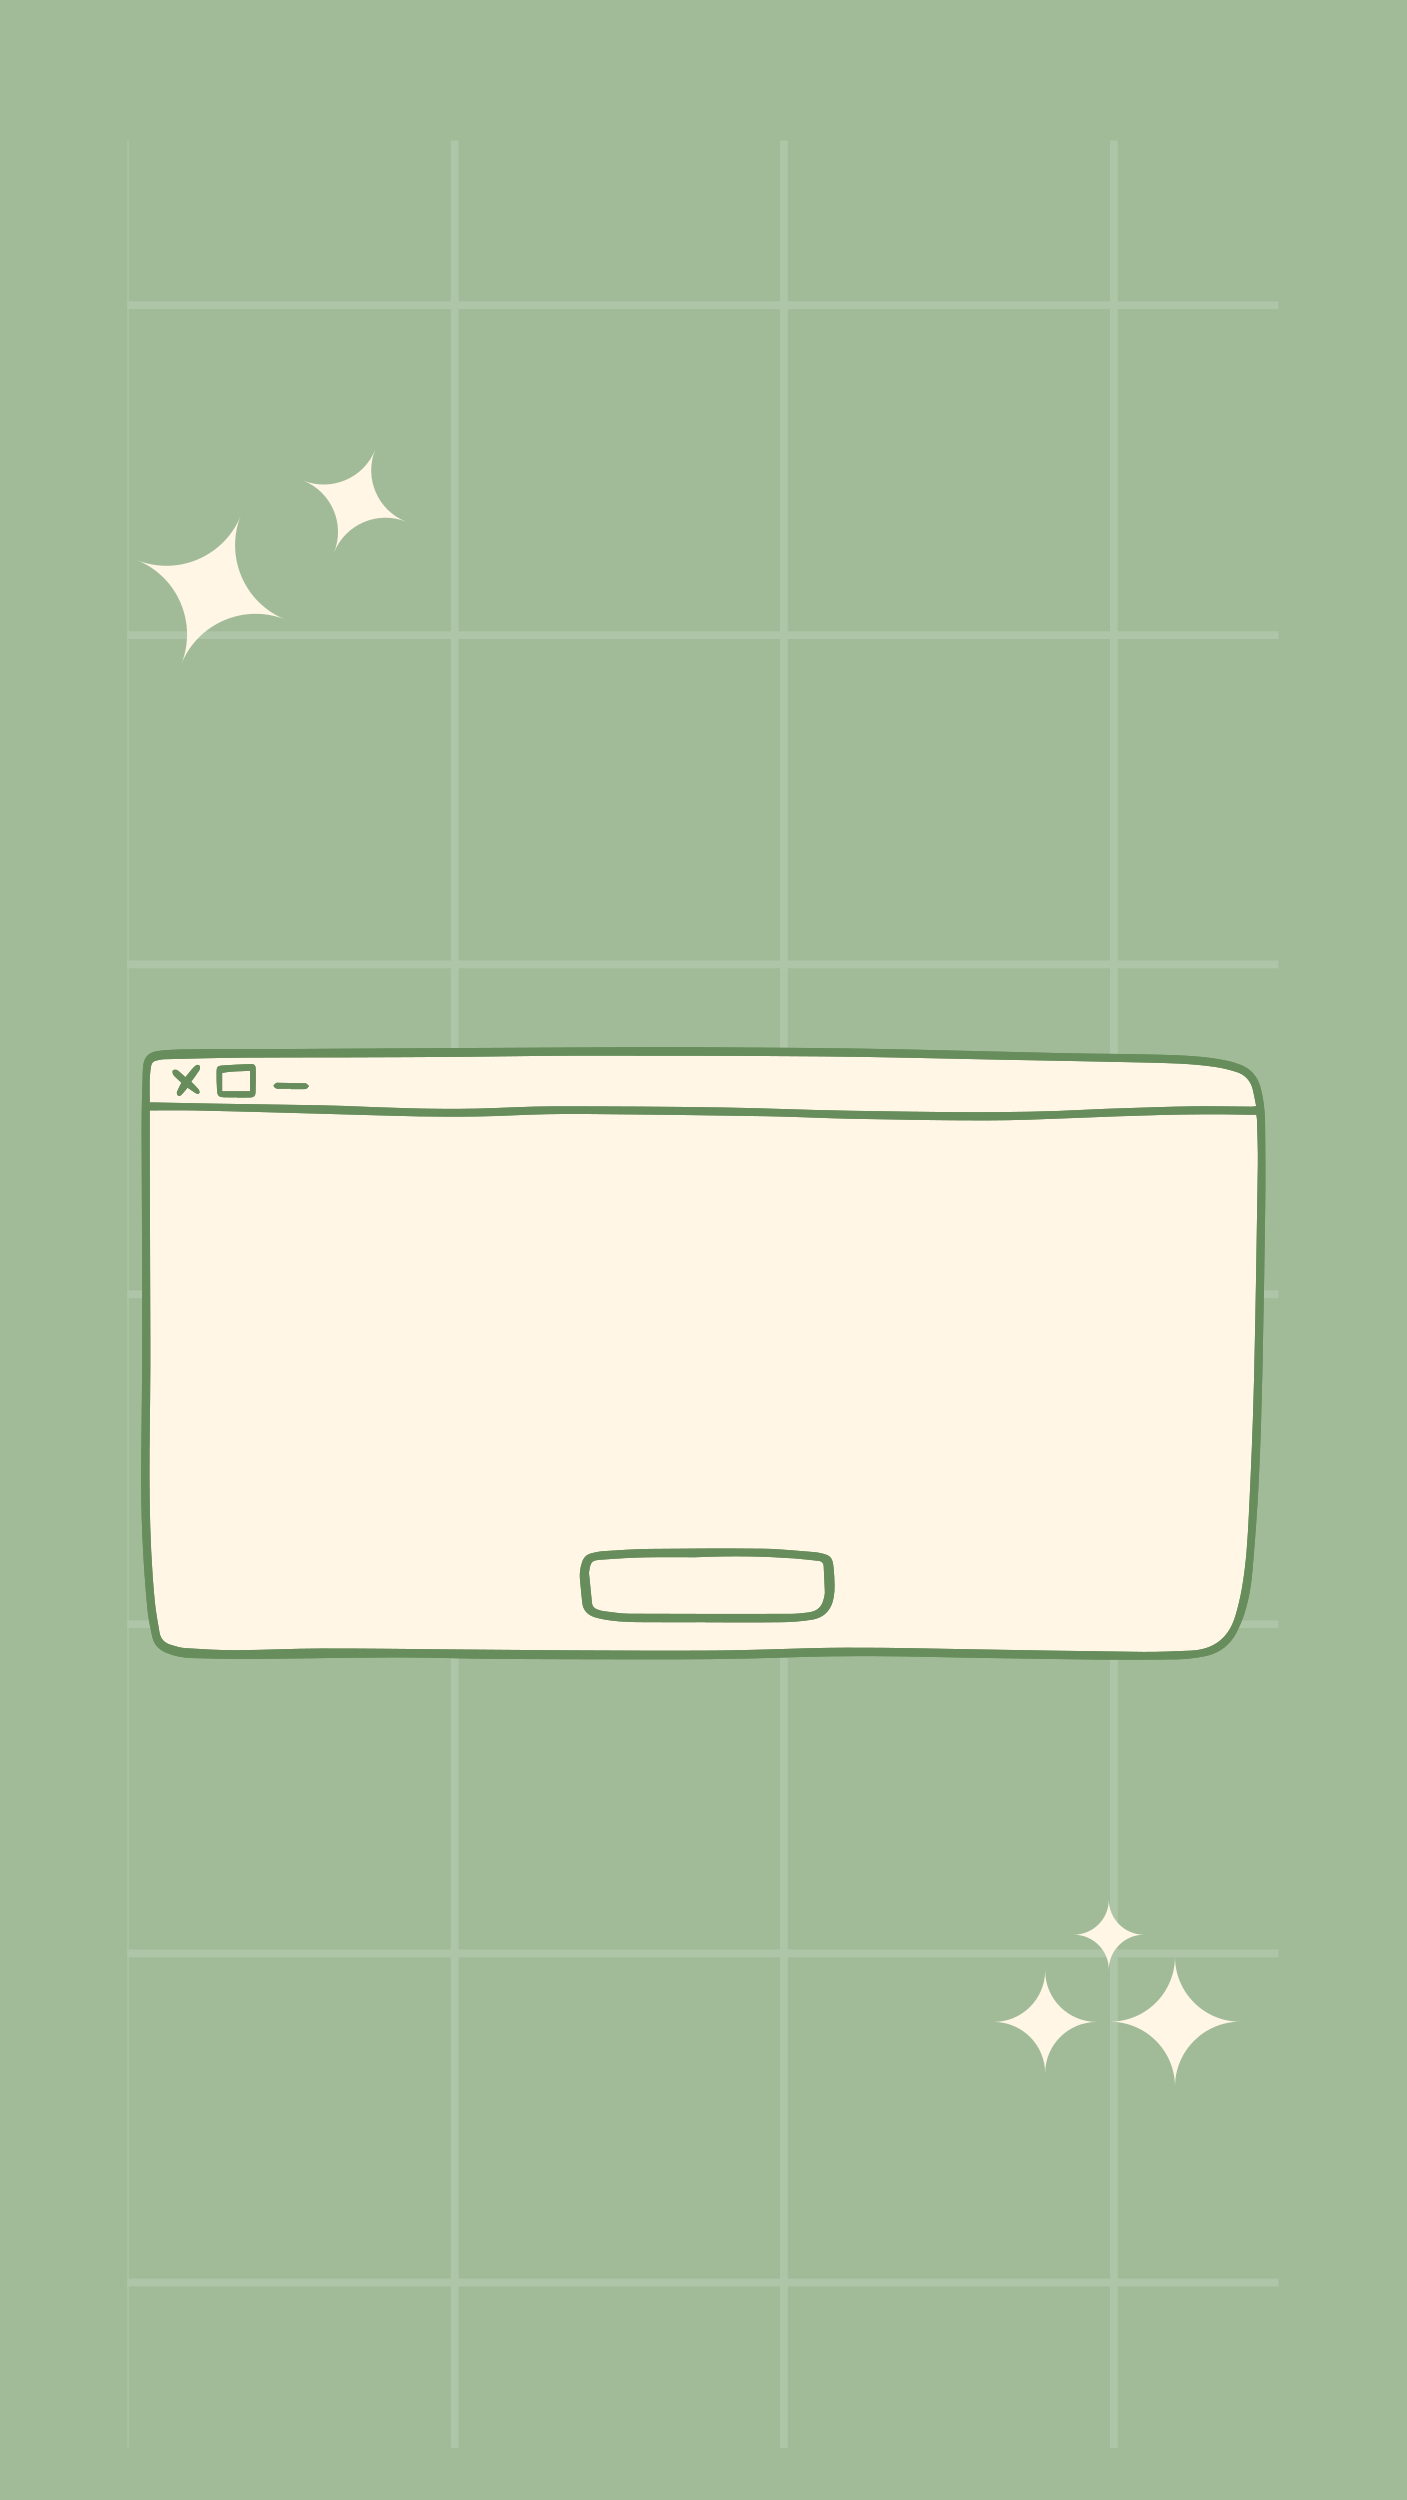
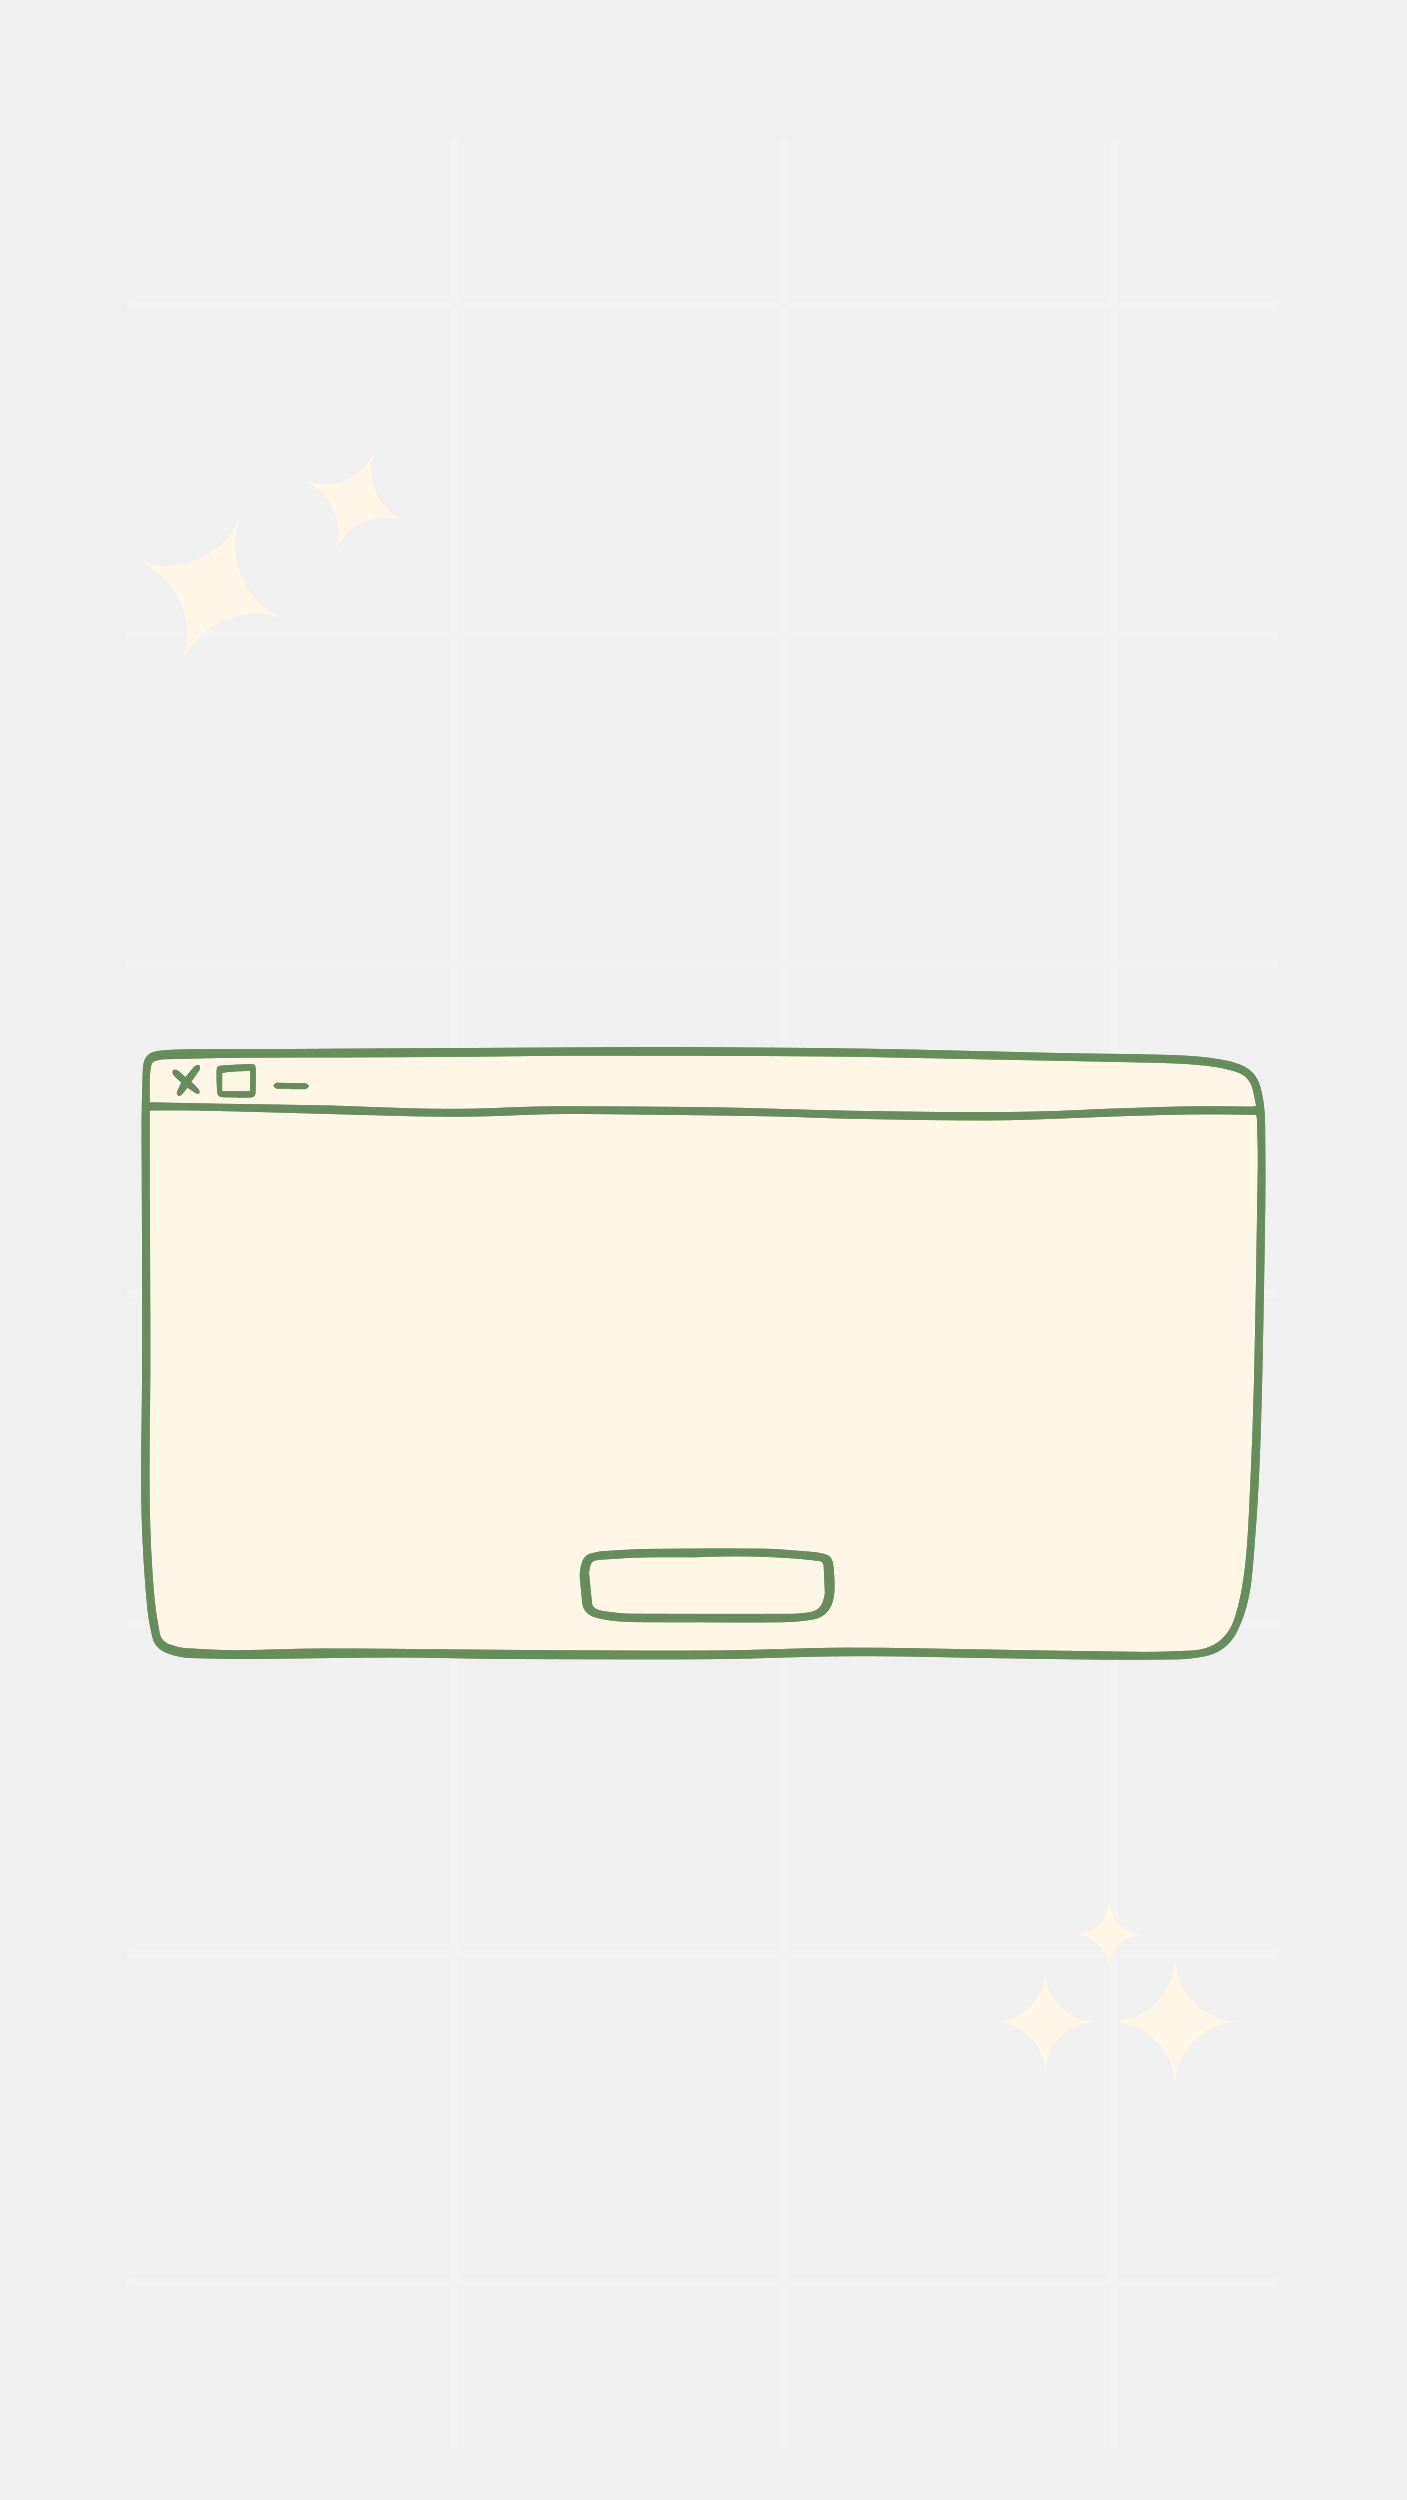
<svg xmlns="http://www.w3.org/2000/svg" width="1080" zoomAndPan="magnify" viewBox="0 0 810 1440" height="1920" preserveAspectRatio="xMidYMid meet" version="1.0">
  <defs>
-     <filter x="0%" y="0%" width="100%" height="100%" id="47840b6d92">
+     <filter x="0%" y="0%" width="100%" height="100%" id="846611d30c">
      <feColorMatrix values="0 0 0 0 1 0 0 0 0 1 0 0 0 0 1 0 0 0 1 0" color-interpolation-filters="sRGB" />
    </filter>
-     <mask id="0bb6b3ed61">
-       <g filter="url(#47840b6d92)">
+     <mask id="5d91967782">
+       <g filter="url(#846611d30c)">
        <rect x="-81" width="972" fill="#000000" y="-144" height="1728" fill-opacity="0.149" />
      </g>
    </mask>
-     <clipPath id="c22610f4de">
+     <clipPath id="c23e8f5b3f">
      <path d="M 73.379 1 L 75 1 L 75 1330 L 73.379 1330 Z M 73.379 1 " clip-rule="nonzero" />
    </clipPath>
-     <clipPath id="e2038e500c">
+     <clipPath id="0746a87d98">
      <path d="M 73.379 1232 L 736.371 1232 L 736.371 1237 L 73.379 1237 Z M 73.379 1232 " clip-rule="nonzero" />
    </clipPath>
-     <clipPath id="816280bc2a">
+     <clipPath id="cbad133ae3">
      <path d="M 73.379 1042 L 736.371 1042 L 736.371 1048 L 73.379 1048 Z M 73.379 1042 " clip-rule="nonzero" />
    </clipPath>
-     <clipPath id="e4e8a0d5c0">
+     <clipPath id="cb3c110dfe">
      <path d="M 73.379 853 L 736.371 853 L 736.371 858 L 73.379 858 Z M 73.379 853 " clip-rule="nonzero" />
    </clipPath>
-     <clipPath id="ab3c03163f">
+     <clipPath id="4092e0be6d">
      <path d="M 73.379 663 L 736.371 663 L 736.371 668 L 73.379 668 Z M 73.379 663 " clip-rule="nonzero" />
    </clipPath>
-     <clipPath id="cde68f8868">
+     <clipPath id="c79f688c7a">
      <path d="M 73.379 473 L 736.371 473 L 736.371 478 L 73.379 478 Z M 73.379 473 " clip-rule="nonzero" />
    </clipPath>
-     <clipPath id="49e0fdf13d">
+     <clipPath id="0bde2231e5">
      <path d="M 73.379 283 L 736.371 283 L 736.371 289 L 73.379 289 Z M 73.379 283 " clip-rule="nonzero" />
    </clipPath>
-     <clipPath id="327e083d1b">
+     <clipPath id="7713ea67af">
      <path d="M 73.379 93 L 736.371 93 L 736.371 99 L 73.379 99 Z M 73.379 93 " clip-rule="nonzero" />
    </clipPath>
-     <clipPath id="6d788ed3b7">
+     <clipPath id="fafd6fda7a">
      <rect x="0" width="737" y="0" height="1330" />
    </clipPath>
-     <clipPath id="7eb0b23d2c">
+     <clipPath id="58fb8c848f">
      <path d="M 174 259 L 234 259 L 234 319 L 174 319 Z M 174 259 " clip-rule="nonzero" />
    </clipPath>
-     <clipPath id="d0fd9b87b2">
+     <clipPath id="17c890b3a8">
      <path d="M 186.512 247.215 L 245.695 270.906 L 222.004 330.09 L 162.82 306.398 Z M 186.512 247.215 " clip-rule="nonzero" />
    </clipPath>
-     <clipPath id="4ff3463bdf">
+     <clipPath id="ed10fd2a09">
      <path d="M 186.512 247.215 L 245.695 270.906 L 222.004 330.09 L 162.82 306.398 Z M 186.512 247.215 " clip-rule="nonzero" />
    </clipPath>
-     <clipPath id="71a91f3011">
+     <clipPath id="55355e278f">
      <path d="M 78 296 L 165 296 L 165 383 L 78 383 Z M 78 296 " clip-rule="nonzero" />
    </clipPath>
-     <clipPath id="c0c99f5ac8">
+     <clipPath id="575a94eea7">
      <path d="M 95.898 279.77 L 181.539 314.051 L 147.258 399.695 L 61.613 365.41 Z M 95.898 279.77 " clip-rule="nonzero" />
    </clipPath>
-     <clipPath id="975f230f6b">
+     <clipPath id="3fd7dda331">
      <path d="M 95.898 279.77 L 181.539 314.051 L 147.258 399.695 L 61.613 365.41 Z M 95.898 279.77 " clip-rule="nonzero" />
    </clipPath>
-     <clipPath id="d3a3e56e65">
+     <clipPath id="ed0b2ae7e4">
      <path d="M 618.445 1094.133 L 658.945 1094.133 L 658.945 1134.633 L 618.445 1134.633 Z M 618.445 1094.133 " clip-rule="nonzero" />
    </clipPath>
-     <clipPath id="4629e776e0">
+     <clipPath id="6ce1871241">
      <path d="M 639.297 1127 L 714.297 1127 L 714.297 1202 L 639.297 1202 Z M 639.297 1127 " clip-rule="nonzero" />
    </clipPath>
-     <clipPath id="a79dfa6714">
+     <clipPath id="9dc1226366">
      <path d="M 572.379 1135.004 L 631.629 1135.004 L 631.629 1194.254 L 572.379 1194.254 Z M 572.379 1135.004 " clip-rule="nonzero" />
    </clipPath>
-     <clipPath id="bb278b17a0">
+     <clipPath id="dddb017119">
      <path d="M 81 603 L 729 603 L 729 956.211 L 81 956.211 Z M 81 603 " clip-rule="nonzero" />
    </clipPath>
-     <clipPath id="07ec77b521">
+     <clipPath id="0dbc51232e">
      <path d="M 81 603 L 729 603 L 729 956.211 L 81 956.211 Z M 81 603 " clip-rule="nonzero" />
    </clipPath>
  </defs>
-   <rect x="-81" width="972" fill="#ffffff" y="-144" height="1728" fill-opacity="1" />
-   <rect x="-81" width="972" fill="#a1bb99" y="-144" height="1728" fill-opacity="1" />
-   <g mask="url(#0bb6b3ed61)">
+   <g mask="url(#5d91967782)">
    <g transform="matrix(1, 0, 0, 1, 0, 80)">
-       <g clip-path="url(#6d788ed3b7)">
+       <g clip-path="url(#fafd6fda7a)">
        <path fill="#ffffff" d="M 639.355 1 L 643.785 1 L 643.785 1330 L 639.355 1330 Z M 639.355 1 " fill-opacity="1" fill-rule="nonzero" />
        <path fill="#ffffff" d="M 449.309 1 L 453.738 1 L 453.738 1330 L 449.309 1330 Z M 449.309 1 " fill-opacity="1" fill-rule="nonzero" />
        <path fill="#ffffff" d="M 259.703 1 L 264.137 1 L 264.137 1330 L 259.703 1330 Z M 259.703 1 " fill-opacity="1" fill-rule="nonzero" />
-         <g clip-path="url(#c22610f4de)">
+         <g clip-path="url(#c23e8f5b3f)">
          <path fill="#ffffff" d="M 69.656 1 L 74.09 1 L 74.09 1330 L 69.656 1330 Z M 69.656 1 " fill-opacity="1" fill-rule="nonzero" />
        </g>
-         <g clip-path="url(#e2038e500c)">
+         <g clip-path="url(#0746a87d98)">
          <path fill="#ffffff" d="M -592.629 1232.539 L 736.371 1232.539 L 736.371 1236.969 L -592.629 1236.969 Z M -592.629 1232.539 " fill-opacity="1" fill-rule="nonzero" />
        </g>
-         <g clip-path="url(#816280bc2a)">
+         <g clip-path="url(#cbad133ae3)">
          <path fill="#ffffff" d="M -592.629 1042.938 L 736.371 1042.938 L 736.371 1047.367 L -592.629 1047.367 Z M -592.629 1042.938 " fill-opacity="1" fill-rule="nonzero" />
        </g>
-         <g clip-path="url(#e4e8a0d5c0)">
+         <g clip-path="url(#cb3c110dfe)">
          <path fill="#ffffff" d="M -592.629 853.332 L 736.371 853.332 L 736.371 857.762 L -592.629 857.762 Z M -592.629 853.332 " fill-opacity="1" fill-rule="nonzero" />
        </g>
-         <g clip-path="url(#ab3c03163f)">
+         <g clip-path="url(#4092e0be6d)">
          <path fill="#ffffff" d="M -592.629 663.285 L 736.371 663.285 L 736.371 667.715 L -592.629 667.715 Z M -592.629 663.285 " fill-opacity="1" fill-rule="nonzero" />
        </g>
-         <g clip-path="url(#cde68f8868)">
+         <g clip-path="url(#c79f688c7a)">
          <path fill="#ffffff" d="M -592.629 473.238 L 736.371 473.238 L 736.371 477.668 L -592.629 477.668 Z M -592.629 473.238 " fill-opacity="1" fill-rule="nonzero" />
        </g>
-         <g clip-path="url(#49e0fdf13d)">
+         <g clip-path="url(#0bde2231e5)">
          <path fill="#ffffff" d="M -592.629 283.633 L 736.371 283.633 L 736.371 288.062 L -592.629 288.062 Z M -592.629 283.633 " fill-opacity="1" fill-rule="nonzero" />
        </g>
-         <g clip-path="url(#327e083d1b)">
+         <g clip-path="url(#7713ea67af)">
          <path fill="#ffffff" d="M -592.629 93.586 L 736.371 93.586 L 736.371 98.016 L -592.629 98.016 Z M -592.629 93.586 " fill-opacity="1" fill-rule="nonzero" />
        </g>
      </g>
    </g>
  </g>
-   <g clip-path="url(#7eb0b23d2c)">
-     <g clip-path="url(#d0fd9b87b2)">
-       <g clip-path="url(#4ff3463bdf)">
+   <g clip-path="url(#58fb8c848f)">
+     <g clip-path="url(#17c890b3a8)">
+       <g clip-path="url(#ed10fd2a09)">
        <path fill="#fff6e5" d="M 216.102 259.059 C 209.562 275.402 191.008 283.348 174.664 276.805 C 191.008 283.348 198.953 301.902 192.41 318.246 C 198.953 301.902 217.508 293.957 233.848 300.496 C 217.508 293.957 209.562 275.402 216.102 259.059 Z M 216.102 259.059 " fill-opacity="1" fill-rule="nonzero" />
      </g>
    </g>
  </g>
-   <g clip-path="url(#71a91f3011)">
-     <g clip-path="url(#c0c99f5ac8)">
-       <g clip-path="url(#975f230f6b)">
+   <g clip-path="url(#55355e278f)">
+     <g clip-path="url(#575a94eea7)">
+       <g clip-path="url(#3fd7dda331)">
        <path fill="#fff6e5" d="M 138.719 296.91 C 129.254 320.562 102.406 332.059 78.758 322.59 C 102.406 332.059 113.902 358.906 104.434 382.555 C 113.902 358.906 140.75 347.406 164.398 356.875 C 140.75 347.406 129.254 320.562 138.719 296.91 Z M 138.719 296.91 " fill-opacity="1" fill-rule="nonzero" />
      </g>
    </g>
  </g>
-   <g clip-path="url(#d3a3e56e65)">
+   <g clip-path="url(#ed0b2ae7e4)">
    <path fill="#fff6e5" d="M 638.695 1094.133 C 638.695 1105.316 629.629 1114.383 618.445 1114.383 C 629.629 1114.383 638.695 1123.449 638.695 1134.633 C 638.695 1123.449 647.762 1114.383 658.945 1114.383 C 647.762 1114.383 638.695 1105.316 638.695 1094.133 Z M 638.695 1094.133 " fill-opacity="1" fill-rule="nonzero" />
  </g>
-   <g clip-path="url(#4629e776e0)">
+   <g clip-path="url(#6ce1871241)">
    <path fill="#fff6e5" d="M 676.797 1127 C 676.797 1147.711 660.008 1164.5 639.297 1164.5 C 660.008 1164.5 676.797 1181.289 676.797 1202 C 676.797 1181.289 693.586 1164.5 714.297 1164.5 C 693.586 1164.5 676.797 1147.711 676.797 1127 Z M 676.797 1127 " fill-opacity="1" fill-rule="nonzero" />
  </g>
-   <g clip-path="url(#a79dfa6714)">
+   <g clip-path="url(#9dc1226366)">
    <path fill="#fff6e5" d="M 602.004 1135.004 C 602.004 1151.363 588.742 1164.629 572.379 1164.629 C 588.742 1164.629 602.004 1177.895 602.004 1194.254 C 602.004 1177.891 615.27 1164.629 631.629 1164.629 C 615.27 1164.629 602.004 1151.363 602.004 1135.004 Z M 602.004 1135.004 " fill-opacity="1" fill-rule="nonzero" />
  </g>
-   <g clip-path="url(#bb278b17a0)">
+   <g clip-path="url(#dddb017119)">
    <path fill="#688d5c" d="M 86.246 639.59 C 95.07 639.59 103.449 639.453 111.824 639.617 C 128.383 639.938 144.934 640.402 161.488 640.848 C 182.062 641.402 202.637 641.965 223.207 642.59 C 247.102 643.312 270.98 643.574 294.879 642.461 C 308.699 641.816 322.555 641.539 336.387 641.641 C 371.523 641.898 406.66 642.363 441.789 642.945 C 458.23 643.215 474.656 644.109 491.098 644.418 C 516.645 644.898 542.199 645.375 567.75 645.363 C 584.66 645.352 601.574 644.645 618.477 643.969 C 651.812 642.637 685.141 641.309 718.516 642.07 C 720.152 642.109 721.789 642.074 723.641 642.074 C 723.781 643.102 723.996 644.004 724.016 644.906 C 724.215 653.535 724.645 662.164 724.512 670.789 C 723.883 712.402 723.285 754.02 722.297 795.625 C 721.691 821.152 720.59 846.672 719.352 872.176 C 718.648 886.688 717.805 901.23 715.215 915.57 C 714.273 920.785 713.023 925.977 711.484 931.051 C 707.625 943.781 698.82 950.301 685.57 950.781 C 676.473 951.113 667.363 951.609 658.266 951.5 C 621.832 951.055 585.402 950.473 548.969 949.801 C 521.527 949.297 494.09 948.66 466.645 949.367 C 448.316 949.84 429.984 950.582 411.652 950.711 C 384.207 950.906 356.762 950.723 329.312 950.594 C 304.828 950.477 280.34 950.211 255.852 950.02 C 232.195 949.832 208.535 949.465 184.879 949.531 C 168.559 949.578 152.238 950.445 135.914 950.52 C 126.117 950.566 116.305 949.918 106.516 949.32 C 103.734 949.152 100.977 948.18 98.266 947.375 C 94.816 946.352 92.52 944.023 91.906 940.438 C 90.871 934.391 89.727 928.34 89.137 922.242 C 85.426 883.68 85.977 845.02 86.457 806.352 C 86.758 782 86.512 757.641 86.469 733.281 C 86.422 707.98 86.32 682.676 86.25 657.375 C 86.23 651.477 86.246 645.582 86.246 639.59 Z M 406.289 934.398 C 406.289 934.418 406.289 934.441 406.289 934.465 C 420.945 934.465 435.605 934.594 450.262 934.398 C 456.031 934.324 461.848 933.879 467.539 932.965 C 474.816 931.797 478.934 927.305 480.203 920.02 C 480.586 917.82 480.754 915.555 480.723 913.32 C 480.672 909.898 480.48 906.469 480.145 903.062 C 479.539 896.934 478.395 895.773 472.219 894.512 C 471.293 894.32 470.359 894.125 469.422 894.055 C 459.406 893.34 449.391 892.176 439.363 892.055 C 417.617 891.793 395.863 891.957 374.113 892.184 C 365.375 892.273 356.641 892.906 347.91 893.449 C 345.34 893.609 342.754 894.129 340.266 894.816 C 337.758 895.508 336.156 897.219 335.266 899.844 C 334.215 902.945 333.762 906.047 334.02 909.25 C 334.391 913.84 334.926 918.418 335.363 923.004 C 335.785 927.41 338.301 930.078 342.355 931.457 C 343.473 931.836 344.625 932.109 345.777 932.359 C 352.98 933.922 360.309 934.285 367.633 934.359 C 380.516 934.492 393.402 934.398 406.289 934.398 Z M 86.262 635.031 C 86.25 627.734 85.824 620.91 87.008 614.121 C 87.301 612.441 88.215 611.285 89.895 610.914 C 91.504 610.562 93.141 610.156 94.77 610.117 C 109.906 609.758 125.043 609.332 140.18 609.203 C 160.289 609.027 180.402 609.125 200.512 609.051 C 223.109 608.973 245.707 608.887 268.301 608.707 C 290.066 608.539 311.836 608.055 333.602 608.055 C 380.215 608.055 426.832 608.078 473.445 608.48 C 507.039 608.77 540.629 609.688 574.223 610.332 C 602.02 610.863 629.816 611.344 657.609 611.973 C 671.676 612.293 685.773 612.492 699.734 614.523 C 703.918 615.133 708.086 616.156 712.129 617.418 C 717.238 619.012 720.496 622.625 721.695 627.91 C 722.371 630.883 722.906 633.891 723.551 637.113 C 722.496 637.262 721.84 637.441 721.188 637.438 C 709.828 637.371 698.469 637.102 687.113 637.246 C 673.988 637.414 660.867 637.922 647.746 638.328 C 640.891 638.539 634.027 638.758 627.18 639.125 C 581.648 641.566 536.102 640.48 490.562 639.816 C 465.723 639.457 440.895 638.273 416.059 637.906 C 383.645 637.43 351.227 637.223 318.812 637.25 C 304.148 637.262 289.488 638.219 274.824 638.551 C 249.023 639.141 223.25 638.031 197.48 636.992 C 189.207 636.66 180.922 636.613 172.645 636.477 C 156.203 636.203 139.762 635.973 123.32 635.691 C 112.203 635.5 101.086 635.25 89.965 635.035 C 88.914 635.016 87.863 635.031 86.262 635.031 Z M 136.332 632.074 C 136.332 632.113 136.332 632.152 136.332 632.195 C 138.809 632.195 141.289 632.254 143.762 632.176 C 146.227 632.102 147.109 631.41 147.191 629.102 C 147.348 624.625 147.375 620.141 147.285 615.664 C 147.242 613.59 146.488 612.844 144.402 612.902 C 138.867 613.066 133.332 613.324 127.812 613.754 C 125.348 613.945 124.766 614.684 124.734 617.188 C 124.695 620.836 124.77 624.496 125.023 628.137 C 125.242 631.293 125.98 631.898 129.254 632.051 C 131.609 632.16 133.973 632.074 136.332 632.074 Z M 104.473 623.645 C 103.449 625.754 102.512 627.402 101.883 629.16 C 101.688 629.711 102.16 630.727 102.645 631.203 C 102.883 631.434 104.051 631.121 104.453 630.715 C 105.684 629.469 106.746 628.055 108.027 626.523 C 109.535 627.539 110.977 628.523 112.434 629.484 C 113.246 630.016 114.254 630.57 114.867 629.492 C 115.129 629.023 114.742 627.898 114.301 627.371 C 113.039 625.875 111.598 624.535 110.148 623.047 C 111.824 620.719 113.418 618.68 114.789 616.496 C 115.207 615.832 115.402 614.516 115.02 613.973 C 114.273 612.906 113.086 613.406 112.238 614.137 C 111.441 614.824 110.75 615.641 110.066 616.445 C 109.012 617.68 108.008 618.953 106.789 620.445 C 105.094 618.945 103.707 617.516 102.102 616.395 C 101.531 615.996 100.328 616.109 99.641 616.449 C 99.32 616.605 99.336 617.945 99.586 618.602 C 99.859 619.328 100.539 619.93 101.117 620.504 C 102.191 621.57 103.32 622.574 104.473 623.645 Z M 167.586 627.129 C 167.586 627.203 167.586 627.277 167.586 627.352 C 169.586 627.352 171.586 627.367 173.586 627.348 C 174.523 627.336 175.531 627.441 176.379 627.137 C 177.023 626.906 177.461 626.105 177.992 625.559 C 177.445 625.051 176.934 624.496 176.328 624.062 C 176.086 623.891 175.645 623.977 175.289 623.973 C 170.348 623.875 165.406 623.777 160.461 623.691 C 159.992 623.68 159.41 623.574 159.078 623.801 C 158.465 624.227 157.555 624.887 157.586 625.402 C 157.617 625.973 158.484 626.66 159.141 626.977 C 159.727 627.258 160.523 627.121 161.23 627.125 C 163.348 627.141 165.465 627.129 167.586 627.129 Z M 371.75 897.039 C 363.363 897.199 354.973 897.727 346.605 898.348 C 341.211 898.75 340.121 898.996 339.266 905.719 C 339.25 905.836 339.238 905.957 339.25 906.07 C 339.82 911.828 340.371 917.59 340.98 923.34 C 341.191 925.312 342.449 926.527 344.262 927.145 C 345.379 927.523 346.523 927.906 347.684 928.039 C 352.609 928.602 357.543 929.48 362.48 929.508 C 393.227 929.66 423.969 929.641 454.715 929.598 C 458.367 929.594 462.043 929.27 465.66 928.77 C 471.008 928.031 473.574 925.445 474.664 920.203 C 474.879 919.164 475.156 918.098 475.121 917.051 C 474.953 912.098 474.695 907.148 474.453 902.195 C 474.355 900.223 473.246 899.227 471.324 899.031 C 466.742 898.566 462.164 897.961 457.57 897.648 C 440.336 896.461 423.082 896.008 400.289 896.984 C 394.457 896.984 383.102 896.82 371.75 897.039 Z M 144.051 628.555 C 144.051 624.637 144.051 620.82 144.051 616.727 C 138.629 617.242 133.348 616.812 127.965 618.062 C 127.965 621.551 127.965 624.809 127.965 628.555 C 133.438 628.555 138.59 628.555 144.051 628.555 Z M 382.52 603.051 C 426.23 603.398 461.844 603.457 497.453 604.031 C 535.543 604.645 573.625 605.793 611.715 606.609 C 630.406 607.008 649.102 607.016 667.789 607.512 C 680.789 607.855 693.816 608.301 706.617 610.949 C 709.266 611.5 711.895 612.297 714.418 613.273 C 720.441 615.602 724.297 619.926 726 626.219 C 727.84 633.004 728.598 639.945 728.688 646.914 C 728.887 662.637 728.988 678.363 728.781 694.086 C 728.359 726.363 727.82 758.645 727.113 790.918 C 726.664 811.367 726.066 831.82 725.086 852.246 C 724.266 869.367 722.969 886.469 721.535 903.547 C 720.793 912.371 719.461 921.176 716.711 929.648 C 715.586 933.113 714.121 936.5 712.508 939.773 C 708.441 948.008 701.602 952.738 692.68 954.277 C 687.688 955.137 682.59 955.719 677.527 955.805 C 663.219 956.039 648.902 956.105 634.594 955.957 C 609.512 955.703 584.434 955.25 559.355 954.848 C 541.137 954.559 522.922 954.004 504.703 953.949 C 487.668 953.902 470.621 954.051 453.598 954.66 C 424.266 955.707 394.93 955.891 365.586 955.785 C 339.32 955.688 313.051 955.742 286.785 955.539 C 267.266 955.387 247.746 954.645 228.23 954.684 C 200.43 954.738 172.629 955.355 144.828 955.555 C 133.359 955.637 121.887 955.348 110.422 955.047 C 105.566 954.918 100.797 953.984 96.223 952.195 C 91.852 950.484 88.754 947.527 87.738 942.906 C 86.602 937.723 85.441 932.5 84.938 927.23 C 82.254 899.078 81.012 870.855 81.316 842.566 C 81.598 816.672 81.938 790.773 81.941 764.879 C 81.949 726.922 81.621 688.961 81.562 651.004 C 81.547 639.777 81.855 628.543 82.219 617.32 C 82.5 608.465 85.008 605.734 93.918 605.012 C 100.863 604.449 107.859 604.371 114.836 604.328 C 131.75 604.223 148.668 604.305 165.586 604.23 C 188.301 604.137 211.016 603.961 233.73 603.836 C 251.594 603.734 269.461 603.664 287.328 603.57 C 321.754 603.387 356.184 603.195 382.52 603.051 Z M 86.246 639.59 C 86.246 645.582 86.23 651.477 86.25 657.375 C 86.32 682.676 86.422 707.98 86.469 733.281 C 86.512 757.641 86.758 782 86.457 806.352 C 85.977 845.02 85.426 883.68 89.137 922.242 C 89.727 928.34 90.871 934.391 91.906 940.438 C 92.52 944.023 94.816 946.352 98.266 947.375 C 100.977 948.18 103.734 949.152 106.516 949.32 C 116.305 949.918 126.117 950.566 135.914 950.52 C 152.238 950.445 168.559 949.578 184.879 949.531 C 208.535 949.465 232.195 949.832 255.852 950.02 C 280.34 950.211 304.828 950.477 329.312 950.594 C 356.762 950.723 384.207 950.906 411.652 950.711 C 429.984 950.582 448.316 949.84 466.645 949.367 C 494.09 948.66 521.527 949.297 548.969 949.801 C 585.402 950.473 621.832 951.055 658.266 951.5 C 667.363 951.609 676.473 951.113 685.57 950.781 C 698.82 950.301 707.625 943.781 711.484 931.051 C 713.023 925.977 714.273 920.785 715.215 915.57 C 717.805 901.23 718.648 886.688 719.352 872.176 C 720.59 846.672 721.691 821.152 722.297 795.625 C 723.285 754.02 723.883 712.402 724.512 670.789 C 724.645 662.164 724.215 653.535 724.016 644.906 C 723.996 644.004 723.781 643.102 723.641 642.074 C 721.789 642.074 720.152 642.109 718.516 642.07 C 685.141 641.309 651.812 642.637 618.477 643.969 C 601.574 644.645 584.66 645.352 567.75 645.363 C 542.199 645.375 516.645 644.898 491.098 644.418 C 474.656 644.109 458.23 643.215 441.789 642.945 C 406.66 642.363 371.523 641.898 336.387 641.641 C 322.555 641.539 308.699 641.816 294.879 642.461 C 270.98 643.574 247.102 643.312 223.207 642.59 C 202.637 641.965 182.062 641.402 161.488 640.848 C 144.934 640.402 128.383 639.938 111.824 639.617 C 103.449 639.453 95.07 639.59 86.246 639.59 Z M 86.262 635.031 C 87.863 635.031 88.914 635.016 89.965 635.035 C 101.086 635.25 112.203 635.5 123.32 635.691 C 139.762 635.973 156.203 636.203 172.645 636.477 C 180.922 636.613 189.207 636.66 197.48 636.992 C 223.25 638.031 249.023 639.141 274.824 638.551 C 289.488 638.219 304.148 637.262 318.812 637.25 C 351.227 637.223 383.645 637.43 416.059 637.906 C 440.895 638.273 465.723 639.457 490.562 639.816 C 536.102 640.48 581.648 641.566 627.18 639.125 C 634.027 638.758 640.891 638.539 647.746 638.328 C 660.867 637.922 673.988 637.414 687.113 637.246 C 698.469 637.102 709.828 637.371 721.188 637.438 C 721.84 637.441 722.496 637.262 723.551 637.113 C 722.906 633.891 722.371 630.883 721.695 627.91 C 720.496 622.625 717.238 619.012 712.129 617.418 C 708.086 616.156 703.918 615.133 699.734 614.523 C 685.773 612.492 671.676 612.293 657.609 611.973 C 629.816 611.344 602.02 610.863 574.223 610.332 C 540.629 609.688 507.039 608.77 473.445 608.48 C 426.832 608.078 380.215 608.055 333.602 608.055 C 311.836 608.055 290.066 608.539 268.301 608.707 C 245.707 608.887 223.109 608.973 200.512 609.051 C 180.402 609.125 160.289 609.027 140.18 609.203 C 125.043 609.332 109.906 609.758 94.77 610.117 C 93.141 610.156 91.504 610.562 89.895 610.914 C 88.215 611.285 87.301 612.441 87.008 614.121 C 85.824 620.91 86.25 627.734 86.262 635.031 Z M 406.289 934.398 C 393.402 934.398 380.516 934.492 367.633 934.359 C 360.309 934.285 352.98 933.922 345.777 932.359 C 344.625 932.109 343.473 931.836 342.355 931.457 C 338.301 930.078 335.785 927.41 335.363 923.004 C 334.926 918.418 334.391 913.84 334.02 909.25 C 333.762 906.047 334.215 902.945 335.266 899.844 C 336.156 897.219 337.758 895.508 340.266 894.816 C 342.754 894.129 345.34 893.609 347.91 893.449 C 356.641 892.906 365.375 892.273 374.113 892.184 C 395.863 891.957 417.617 891.793 439.363 892.055 C 449.391 892.176 459.406 893.34 469.422 894.055 C 470.359 894.125 471.293 894.32 472.219 894.512 C 478.395 895.773 479.539 896.934 480.145 903.062 C 480.48 906.469 480.672 909.898 480.723 913.32 C 480.754 915.555 480.586 917.82 480.203 920.02 C 478.934 927.305 474.816 931.797 467.539 932.965 C 461.848 933.879 456.031 934.324 450.262 934.398 C 435.605 934.594 420.945 934.465 406.289 934.465 C 406.289 934.441 406.289 934.418 406.289 934.398 Z M 400.289 896.984 C 394.457 896.984 383.102 896.82 371.75 897.039 C 363.363 897.199 354.973 897.727 346.605 898.348 C 341.211 898.75 340.121 898.996 339.266 905.719 C 339.25 905.836 339.238 905.957 339.25 906.07 C 339.82 911.828 340.371 917.59 340.98 923.34 C 341.191 925.312 342.449 926.527 344.262 927.145 C 345.379 927.523 346.523 927.906 347.684 928.039 C 352.609 928.602 357.543 929.48 362.48 929.508 C 393.227 929.66 423.969 929.641 454.715 929.598 C 458.367 929.594 462.043 929.27 465.66 928.77 C 471.008 928.031 473.574 925.445 474.664 920.203 C 474.879 919.164 475.156 918.098 475.121 917.051 C 474.953 912.098 474.695 907.148 474.453 902.195 C 474.355 900.223 473.246 899.227 471.324 899.031 C 466.742 898.566 462.164 897.961 457.57 897.648 C 440.336 896.461 423.082 896.008 400.289 896.984 Z M 136.332 632.074 C 133.973 632.074 131.609 632.16 129.254 632.051 C 125.98 631.898 125.242 631.293 125.023 628.137 C 124.77 624.496 124.695 620.836 124.734 617.188 C 124.766 614.684 125.348 613.945 127.812 613.754 C 133.332 613.324 138.867 613.066 144.402 612.902 C 146.488 612.844 147.242 613.59 147.285 615.664 C 147.375 620.141 147.348 624.625 147.191 629.102 C 147.109 631.41 146.227 632.102 143.762 632.176 C 141.289 632.254 138.809 632.195 136.332 632.195 C 136.332 632.152 136.332 632.113 136.332 632.074 Z M 127.965 628.555 C 133.438 628.555 138.59 628.555 144.051 628.555 C 144.051 624.637 144.051 620.82 144.051 616.727 C 138.629 617.242 133.348 616.812 127.965 618.062 C 127.965 621.551 127.965 624.809 127.965 628.555 Z M 101.883 629.16 C 101.688 629.711 102.16 630.727 102.645 631.203 C 102.883 631.434 104.051 631.121 104.453 630.715 C 105.684 629.469 106.746 628.055 108.027 626.523 C 109.535 627.539 110.977 628.523 112.434 629.484 C 113.246 630.016 114.254 630.57 114.867 629.492 C 115.129 629.023 114.742 627.898 114.301 627.371 C 113.039 625.875 111.598 624.535 110.148 623.047 C 111.824 620.719 113.418 618.68 114.789 616.496 C 115.207 615.832 115.402 614.516 115.02 613.973 C 114.273 612.906 113.086 613.406 112.238 614.137 C 111.441 614.824 110.75 615.641 110.066 616.445 C 109.012 617.68 108.008 618.953 106.789 620.445 C 105.094 618.945 103.707 617.516 102.102 616.395 C 101.531 615.996 100.328 616.109 99.641 616.449 C 99.32 616.605 99.336 617.945 99.586 618.602 C 99.859 619.328 100.539 619.93 101.117 620.504 C 102.191 621.57 103.32 622.574 104.473 623.645 C 103.449 625.754 102.512 627.402 101.883 629.16 Z M 167.586 627.352 C 169.586 627.352 171.586 627.367 173.586 627.348 C 174.523 627.336 175.531 627.441 176.379 627.137 C 177.023 626.906 177.461 626.105 177.992 625.559 C 177.445 625.051 176.934 624.496 176.328 624.062 C 176.086 623.891 175.645 623.977 175.289 623.973 C 170.348 623.875 165.406 623.777 160.461 623.691 C 159.992 623.68 159.41 623.574 159.078 623.801 C 158.465 624.227 157.555 624.887 157.586 625.402 C 157.617 625.973 158.484 626.66 159.141 626.977 C 159.727 627.258 160.523 627.121 161.23 627.125 C 163.348 627.141 165.465 627.129 167.586 627.129 C 167.586 627.203 167.586 627.277 167.586 627.352 Z M 167.586 627.352 " fill-opacity="1" fill-rule="nonzero" />
  </g>
  <path fill="#fff6e5" d="M 86.246 639.59 C 95.07 639.59 103.449 639.453 111.824 639.617 C 128.383 639.938 144.934 640.402 161.488 640.848 C 182.062 641.402 202.637 641.965 223.207 642.59 C 247.102 643.312 270.98 643.574 294.879 642.461 C 308.699 641.816 322.555 641.539 336.387 641.641 C 371.523 641.898 406.66 642.363 441.789 642.945 C 458.23 643.215 474.656 644.109 491.098 644.418 C 516.645 644.898 542.199 645.375 567.75 645.363 C 584.66 645.352 601.574 644.645 618.477 643.969 C 651.812 642.637 685.141 641.309 718.516 642.07 C 720.152 642.109 721.789 642.074 723.641 642.074 C 723.781 643.102 723.996 644.004 724.016 644.906 C 724.215 653.535 724.645 662.164 724.512 670.789 C 723.883 712.402 723.285 754.02 722.297 795.625 C 721.691 821.152 720.59 846.672 719.352 872.176 C 718.648 886.688 717.805 901.23 715.215 915.57 C 714.273 920.785 713.023 925.977 711.484 931.051 C 707.625 943.781 698.82 950.301 685.57 950.781 C 676.473 951.113 667.363 951.609 658.266 951.5 C 621.832 951.055 585.402 950.473 548.969 949.801 C 521.527 949.297 494.09 948.66 466.645 949.367 C 448.316 949.84 429.984 950.582 411.652 950.711 C 384.207 950.906 356.762 950.723 329.312 950.594 C 304.828 950.477 280.34 950.211 255.852 950.02 C 232.195 949.832 208.535 949.465 184.879 949.531 C 168.559 949.578 152.238 950.445 135.914 950.52 C 126.117 950.566 116.305 949.918 106.516 949.32 C 103.734 949.152 100.977 948.18 98.266 947.375 C 94.816 946.352 92.52 944.023 91.906 940.438 C 90.871 934.391 89.727 928.34 89.137 922.242 C 85.426 883.68 85.977 845.02 86.457 806.352 C 86.758 782 86.512 757.641 86.469 733.281 C 86.422 707.98 86.32 682.676 86.25 657.375 C 86.23 651.477 86.246 645.582 86.246 639.59 Z M 406.289 934.398 C 406.289 934.418 406.289 934.441 406.289 934.465 C 420.945 934.465 435.605 934.594 450.262 934.398 C 456.031 934.324 461.848 933.879 467.539 932.965 C 474.816 931.797 478.934 927.305 480.203 920.02 C 480.586 917.82 480.754 915.555 480.723 913.32 C 480.672 909.898 480.48 906.469 480.145 903.062 C 479.539 896.934 478.395 895.773 472.219 894.512 C 471.293 894.32 470.359 894.125 469.422 894.055 C 459.406 893.34 449.391 892.176 439.363 892.055 C 417.617 891.793 395.863 891.957 374.113 892.184 C 365.375 892.273 356.641 892.906 347.91 893.449 C 345.34 893.609 342.754 894.129 340.266 894.816 C 337.758 895.508 336.156 897.219 335.266 899.844 C 334.215 902.945 333.762 906.047 334.02 909.25 C 334.391 913.84 334.926 918.418 335.363 923.004 C 335.785 927.41 338.301 930.078 342.355 931.457 C 343.473 931.836 344.625 932.109 345.777 932.359 C 352.98 933.922 360.309 934.285 367.633 934.359 C 380.516 934.492 393.402 934.398 406.289 934.398 Z M 86.262 635.031 C 86.25 627.734 85.824 620.91 87.008 614.121 C 87.301 612.441 88.215 611.285 89.895 610.914 C 91.504 610.562 93.141 610.156 94.77 610.117 C 109.906 609.758 125.043 609.332 140.18 609.203 C 160.289 609.027 180.402 609.125 200.512 609.051 C 223.109 608.973 245.707 608.887 268.301 608.707 C 290.066 608.539 311.836 608.055 333.602 608.055 C 380.215 608.055 426.832 608.078 473.445 608.48 C 507.039 608.77 540.629 609.688 574.223 610.332 C 602.02 610.863 629.816 611.344 657.609 611.973 C 671.676 612.293 685.773 612.492 699.734 614.523 C 703.918 615.133 708.086 616.156 712.129 617.418 C 717.238 619.012 720.496 622.625 721.695 627.91 C 722.371 630.883 722.906 633.891 723.551 637.113 C 722.496 637.262 721.84 637.441 721.188 637.438 C 709.828 637.371 698.469 637.102 687.113 637.246 C 673.988 637.414 660.867 637.922 647.746 638.328 C 640.891 638.539 634.027 638.758 627.18 639.125 C 581.648 641.566 536.102 640.48 490.562 639.816 C 465.723 639.457 440.895 638.273 416.059 637.906 C 383.645 637.43 351.227 637.223 318.812 637.25 C 304.148 637.262 289.488 638.219 274.824 638.551 C 249.023 639.141 223.25 638.031 197.48 636.992 C 189.207 636.66 180.922 636.613 172.645 636.477 C 156.203 636.203 139.762 635.973 123.32 635.691 C 112.203 635.5 101.086 635.25 89.965 635.035 C 88.914 635.016 87.863 635.031 86.262 635.031 Z M 136.332 632.074 C 136.332 632.113 136.332 632.152 136.332 632.195 C 138.809 632.195 141.289 632.254 143.762 632.176 C 146.227 632.102 147.109 631.41 147.191 629.102 C 147.348 624.625 147.375 620.141 147.285 615.664 C 147.242 613.59 146.488 612.844 144.402 612.902 C 138.867 613.066 133.332 613.324 127.812 613.754 C 125.348 613.945 124.766 614.684 124.734 617.188 C 124.695 620.836 124.77 624.496 125.023 628.137 C 125.242 631.293 125.98 631.898 129.254 632.051 C 131.609 632.16 133.973 632.074 136.332 632.074 Z M 104.473 623.645 C 103.449 625.754 102.512 627.402 101.883 629.16 C 101.688 629.711 102.16 630.727 102.645 631.203 C 102.883 631.434 104.051 631.121 104.453 630.715 C 105.684 629.469 106.746 628.055 108.027 626.523 C 109.535 627.539 110.977 628.523 112.434 629.484 C 113.246 630.016 114.254 630.57 114.867 629.492 C 115.129 629.023 114.742 627.898 114.301 627.371 C 113.039 625.875 111.598 624.535 110.148 623.047 C 111.824 620.719 113.418 618.68 114.789 616.496 C 115.207 615.832 115.402 614.516 115.02 613.973 C 114.273 612.906 113.086 613.406 112.238 614.137 C 111.441 614.824 110.75 615.641 110.066 616.445 C 109.012 617.68 108.008 618.953 106.789 620.445 C 105.094 618.945 103.707 617.516 102.102 616.395 C 101.531 615.996 100.328 616.109 99.641 616.449 C 99.32 616.605 99.336 617.945 99.586 618.602 C 99.859 619.328 100.539 619.93 101.117 620.504 C 102.191 621.57 103.32 622.574 104.473 623.645 Z M 167.586 627.129 C 167.586 627.203 167.586 627.277 167.586 627.352 C 169.586 627.352 171.586 627.367 173.586 627.348 C 174.523 627.336 175.531 627.441 176.379 627.137 C 177.023 626.906 177.461 626.105 177.992 625.559 C 177.445 625.051 176.934 624.496 176.328 624.062 C 176.086 623.891 175.645 623.977 175.289 623.973 C 170.348 623.875 165.406 623.777 160.461 623.691 C 159.992 623.68 159.41 623.574 159.078 623.801 C 158.465 624.227 157.555 624.887 157.586 625.402 C 157.617 625.973 158.484 626.66 159.141 626.977 C 159.727 627.258 160.523 627.121 161.23 627.125 C 163.348 627.141 165.465 627.129 167.586 627.129 Z M 371.75 897.039 C 363.363 897.199 354.973 897.727 346.605 898.348 C 341.211 898.75 340.121 898.996 339.266 905.719 C 339.25 905.836 339.238 905.957 339.25 906.07 C 339.82 911.828 340.371 917.59 340.98 923.34 C 341.191 925.312 342.449 926.527 344.262 927.145 C 345.379 927.523 346.523 927.906 347.684 928.039 C 352.609 928.602 357.543 929.48 362.48 929.508 C 393.227 929.66 423.969 929.641 454.715 929.598 C 458.367 929.594 462.043 929.27 465.66 928.77 C 471.008 928.031 473.574 925.445 474.664 920.203 C 474.879 919.164 475.156 918.098 475.121 917.051 C 474.953 912.098 474.695 907.148 474.453 902.195 C 474.355 900.223 473.246 899.227 471.324 899.031 C 466.742 898.566 462.164 897.961 457.57 897.648 C 440.336 896.461 423.082 896.008 400.289 896.984 C 394.457 896.984 383.102 896.82 371.75 897.039 Z M 144.051 628.555 C 144.051 624.637 144.051 620.82 144.051 616.727 C 138.629 617.242 133.348 616.812 127.965 618.062 C 127.965 621.551 127.965 624.809 127.965 628.555 C 133.438 628.555 138.59 628.555 144.051 628.555 Z M 144.051 628.555 " fill-opacity="1" fill-rule="nonzero" />
-   <g clip-path="url(#07ec77b521)">
+   <g clip-path="url(#0dbc51232e)">
    <path fill="#688d5c" d="M 382.52 603.051 C 426.23 603.398 461.844 603.457 497.453 604.031 C 535.543 604.645 573.625 605.793 611.715 606.609 C 630.406 607.008 649.102 607.016 667.789 607.512 C 680.789 607.855 693.816 608.301 706.617 610.949 C 709.266 611.5 711.895 612.297 714.418 613.273 C 720.441 615.602 724.297 619.926 726 626.219 C 727.84 633.004 728.598 639.945 728.688 646.914 C 728.887 662.637 728.988 678.363 728.781 694.086 C 728.359 726.363 727.82 758.645 727.113 790.918 C 726.664 811.367 726.066 831.82 725.086 852.246 C 724.266 869.367 722.969 886.469 721.535 903.547 C 720.793 912.371 719.461 921.176 716.711 929.648 C 715.586 933.113 714.121 936.5 712.508 939.773 C 708.441 948.008 701.602 952.738 692.68 954.277 C 687.688 955.137 682.59 955.719 677.527 955.805 C 663.219 956.039 648.902 956.105 634.594 955.957 C 609.512 955.703 584.434 955.25 559.355 954.848 C 541.137 954.559 522.922 954.004 504.703 953.949 C 487.668 953.902 470.621 954.051 453.598 954.66 C 424.266 955.707 394.93 955.891 365.586 955.785 C 339.32 955.688 313.051 955.742 286.785 955.539 C 267.266 955.387 247.746 954.645 228.23 954.684 C 200.43 954.738 172.629 955.355 144.828 955.555 C 133.359 955.637 121.887 955.348 110.422 955.047 C 105.566 954.918 100.797 953.984 96.223 952.195 C 91.852 950.484 88.754 947.527 87.738 942.906 C 86.602 937.723 85.441 932.5 84.938 927.23 C 82.254 899.078 81.012 870.855 81.316 842.566 C 81.598 816.672 81.938 790.773 81.941 764.879 C 81.949 726.922 81.621 688.961 81.562 651.004 C 81.547 639.777 81.855 628.543 82.219 617.32 C 82.5 608.465 85.008 605.734 93.918 605.012 C 100.863 604.449 107.859 604.371 114.836 604.328 C 131.75 604.223 148.668 604.305 165.586 604.23 C 188.301 604.137 211.016 603.961 233.73 603.836 C 251.594 603.734 269.461 603.664 287.328 603.57 C 321.754 603.387 356.184 603.195 382.52 603.051 Z M 86.246 639.59 C 86.246 645.582 86.23 651.477 86.25 657.375 C 86.32 682.676 86.422 707.98 86.469 733.281 C 86.512 757.641 86.758 782 86.457 806.352 C 85.977 845.02 85.426 883.68 89.137 922.242 C 89.727 928.34 90.871 934.391 91.906 940.438 C 92.52 944.023 94.816 946.352 98.266 947.375 C 100.977 948.18 103.734 949.152 106.516 949.32 C 116.305 949.918 126.117 950.566 135.914 950.52 C 152.238 950.445 168.559 949.578 184.879 949.531 C 208.535 949.465 232.195 949.832 255.852 950.02 C 280.34 950.211 304.828 950.477 329.312 950.594 C 356.762 950.723 384.207 950.906 411.652 950.711 C 429.984 950.582 448.316 949.84 466.645 949.367 C 494.09 948.66 521.527 949.297 548.969 949.801 C 585.402 950.473 621.832 951.055 658.266 951.5 C 667.363 951.609 676.473 951.113 685.57 950.781 C 698.82 950.301 707.625 943.781 711.484 931.051 C 713.023 925.977 714.273 920.785 715.215 915.57 C 717.805 901.23 718.648 886.688 719.352 872.176 C 720.59 846.672 721.691 821.152 722.297 795.625 C 723.285 754.02 723.883 712.402 724.512 670.789 C 724.645 662.164 724.215 653.535 724.016 644.906 C 723.996 644.004 723.781 643.102 723.641 642.074 C 721.789 642.074 720.152 642.109 718.516 642.07 C 685.141 641.309 651.812 642.637 618.477 643.969 C 601.574 644.645 584.66 645.352 567.75 645.363 C 542.199 645.375 516.645 644.898 491.098 644.418 C 474.656 644.109 458.23 643.215 441.789 642.945 C 406.66 642.363 371.523 641.898 336.387 641.641 C 322.555 641.539 308.699 641.816 294.879 642.461 C 270.98 643.574 247.102 643.312 223.207 642.59 C 202.637 641.965 182.062 641.402 161.488 640.848 C 144.934 640.402 128.383 639.938 111.824 639.617 C 103.449 639.453 95.07 639.59 86.246 639.59 Z M 86.262 635.031 C 87.863 635.031 88.914 635.016 89.965 635.035 C 101.086 635.25 112.203 635.5 123.32 635.691 C 139.762 635.973 156.203 636.203 172.645 636.477 C 180.922 636.613 189.207 636.66 197.48 636.992 C 223.25 638.031 249.023 639.141 274.824 638.551 C 289.488 638.219 304.148 637.262 318.812 637.25 C 351.227 637.223 383.645 637.43 416.059 637.906 C 440.895 638.273 465.723 639.457 490.562 639.816 C 536.102 640.48 581.648 641.566 627.18 639.125 C 634.027 638.758 640.891 638.539 647.746 638.328 C 660.867 637.922 673.988 637.414 687.113 637.246 C 698.469 637.102 709.828 637.371 721.188 637.438 C 721.84 637.441 722.496 637.262 723.551 637.113 C 722.906 633.891 722.371 630.883 721.695 627.91 C 720.496 622.625 717.238 619.012 712.129 617.418 C 708.086 616.156 703.918 615.133 699.734 614.523 C 685.773 612.492 671.676 612.293 657.609 611.973 C 629.816 611.344 602.02 610.863 574.223 610.332 C 540.629 609.688 507.039 608.77 473.445 608.48 C 426.832 608.078 380.215 608.055 333.602 608.055 C 311.836 608.055 290.066 608.539 268.301 608.707 C 245.707 608.887 223.109 608.973 200.512 609.051 C 180.402 609.125 160.289 609.027 140.18 609.203 C 125.043 609.332 109.906 609.758 94.77 610.117 C 93.141 610.156 91.504 610.562 89.895 610.914 C 88.215 611.285 87.301 612.441 87.008 614.121 C 85.824 620.91 86.25 627.734 86.262 635.031 Z M 406.289 934.398 C 393.402 934.398 380.516 934.492 367.633 934.359 C 360.309 934.285 352.98 933.922 345.777 932.359 C 344.625 932.109 343.473 931.836 342.355 931.457 C 338.301 930.078 335.785 927.41 335.363 923.004 C 334.926 918.418 334.391 913.84 334.02 909.25 C 333.762 906.047 334.215 902.945 335.266 899.844 C 336.156 897.219 337.758 895.508 340.266 894.816 C 342.754 894.129 345.34 893.609 347.91 893.449 C 356.641 892.906 365.375 892.273 374.113 892.184 C 395.863 891.957 417.617 891.793 439.363 892.055 C 449.391 892.176 459.406 893.34 469.422 894.055 C 470.359 894.125 471.293 894.32 472.219 894.512 C 478.395 895.773 479.539 896.934 480.145 903.062 C 480.48 906.469 480.672 909.898 480.723 913.32 C 480.754 915.555 480.586 917.82 480.203 920.02 C 478.934 927.305 474.816 931.797 467.539 932.965 C 461.848 933.879 456.031 934.324 450.262 934.398 C 435.605 934.594 420.945 934.465 406.289 934.465 C 406.289 934.441 406.289 934.418 406.289 934.398 Z M 400.289 896.984 C 394.457 896.984 383.102 896.82 371.75 897.039 C 363.363 897.199 354.973 897.727 346.605 898.348 C 341.211 898.75 340.121 898.996 339.266 905.719 C 339.25 905.836 339.238 905.957 339.25 906.07 C 339.82 911.828 340.371 917.59 340.98 923.34 C 341.191 925.312 342.449 926.527 344.262 927.145 C 345.379 927.523 346.523 927.906 347.684 928.039 C 352.609 928.602 357.543 929.48 362.48 929.508 C 393.227 929.66 423.969 929.641 454.715 929.598 C 458.367 929.594 462.043 929.27 465.66 928.77 C 471.008 928.031 473.574 925.445 474.664 920.203 C 474.879 919.164 475.156 918.098 475.121 917.051 C 474.953 912.098 474.695 907.148 474.453 902.195 C 474.355 900.223 473.246 899.227 471.324 899.031 C 466.742 898.566 462.164 897.961 457.57 897.648 C 440.336 896.461 423.082 896.008 400.289 896.984 Z M 136.332 632.074 C 133.973 632.074 131.609 632.16 129.254 632.051 C 125.98 631.898 125.242 631.293 125.023 628.137 C 124.77 624.496 124.695 620.836 124.734 617.188 C 124.766 614.684 125.348 613.945 127.812 613.754 C 133.332 613.324 138.867 613.066 144.402 612.902 C 146.488 612.844 147.242 613.59 147.285 615.664 C 147.375 620.141 147.348 624.625 147.191 629.102 C 147.109 631.41 146.227 632.102 143.762 632.176 C 141.289 632.254 138.809 632.195 136.332 632.195 C 136.332 632.152 136.332 632.113 136.332 632.074 Z M 127.965 628.555 C 133.438 628.555 138.59 628.555 144.051 628.555 C 144.051 624.637 144.051 620.82 144.051 616.727 C 138.629 617.242 133.348 616.812 127.965 618.062 C 127.965 621.551 127.965 624.809 127.965 628.555 Z M 101.883 629.16 C 101.688 629.711 102.16 630.727 102.645 631.203 C 102.883 631.434 104.051 631.121 104.453 630.715 C 105.684 629.469 106.746 628.055 108.027 626.523 C 109.535 627.539 110.977 628.523 112.434 629.484 C 113.246 630.016 114.254 630.57 114.867 629.492 C 115.129 629.023 114.742 627.898 114.301 627.371 C 113.039 625.875 111.598 624.535 110.148 623.047 C 111.824 620.719 113.418 618.68 114.789 616.496 C 115.207 615.832 115.402 614.516 115.02 613.973 C 114.273 612.906 113.086 613.406 112.238 614.137 C 111.441 614.824 110.75 615.641 110.066 616.445 C 109.012 617.68 108.008 618.953 106.789 620.445 C 105.094 618.945 103.707 617.516 102.102 616.395 C 101.531 615.996 100.328 616.109 99.641 616.449 C 99.32 616.605 99.336 617.945 99.586 618.602 C 99.859 619.328 100.539 619.93 101.117 620.504 C 102.191 621.57 103.32 622.574 104.473 623.645 C 103.449 625.754 102.512 627.402 101.883 629.16 Z M 167.586 627.352 C 169.586 627.352 171.586 627.367 173.586 627.348 C 174.523 627.336 175.531 627.441 176.379 627.137 C 177.023 626.906 177.461 626.105 177.992 625.559 C 177.445 625.051 176.934 624.496 176.328 624.062 C 176.086 623.891 175.645 623.977 175.289 623.973 C 170.348 623.875 165.406 623.777 160.461 623.691 C 159.992 623.68 159.41 623.574 159.078 623.801 C 158.465 624.227 157.555 624.887 157.586 625.402 C 157.617 625.973 158.484 626.66 159.141 626.977 C 159.727 627.258 160.523 627.121 161.23 627.125 C 163.348 627.141 165.465 627.129 167.586 627.129 C 167.586 627.203 167.586 627.277 167.586 627.352 Z M 167.586 627.352 " fill-opacity="1" fill-rule="nonzero" />
  </g>
</svg>
